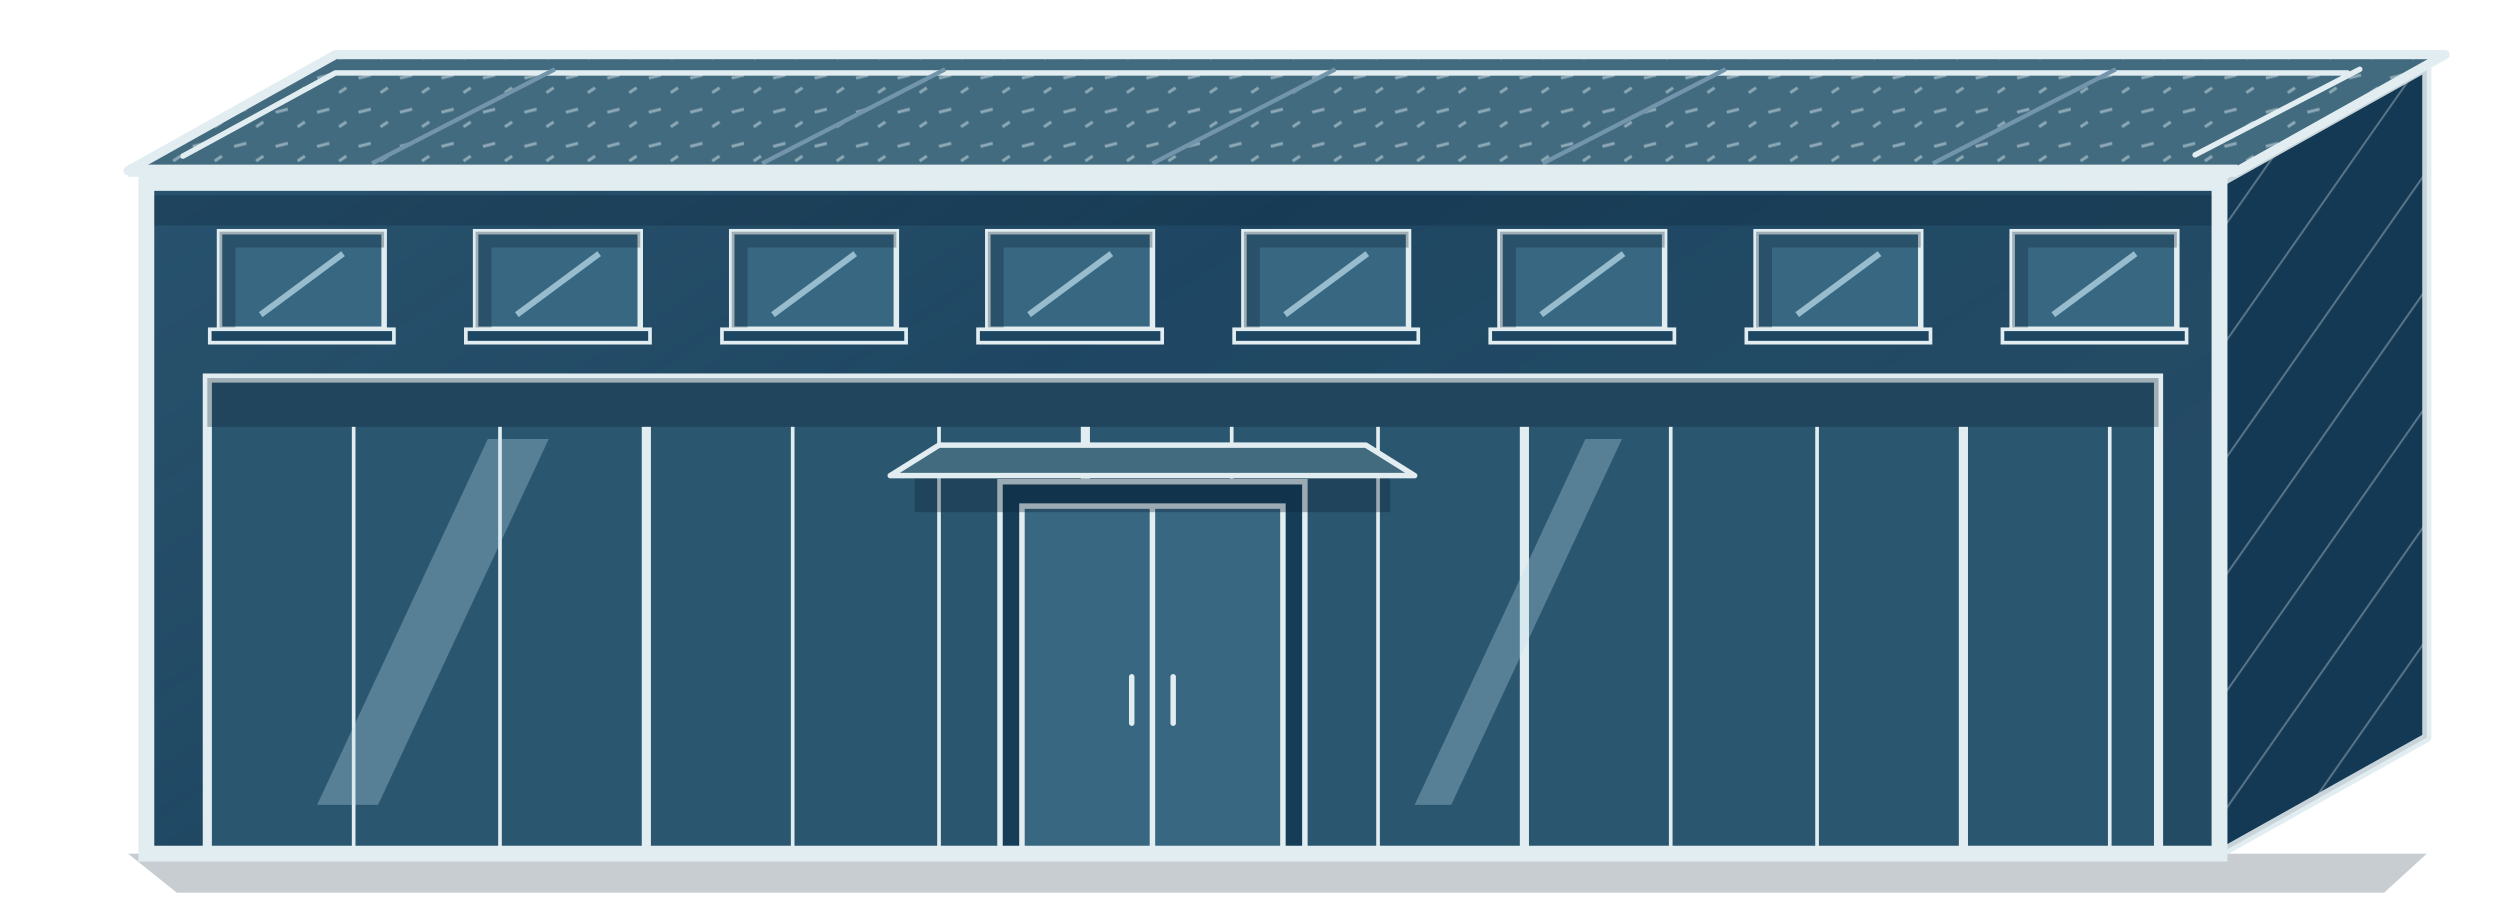
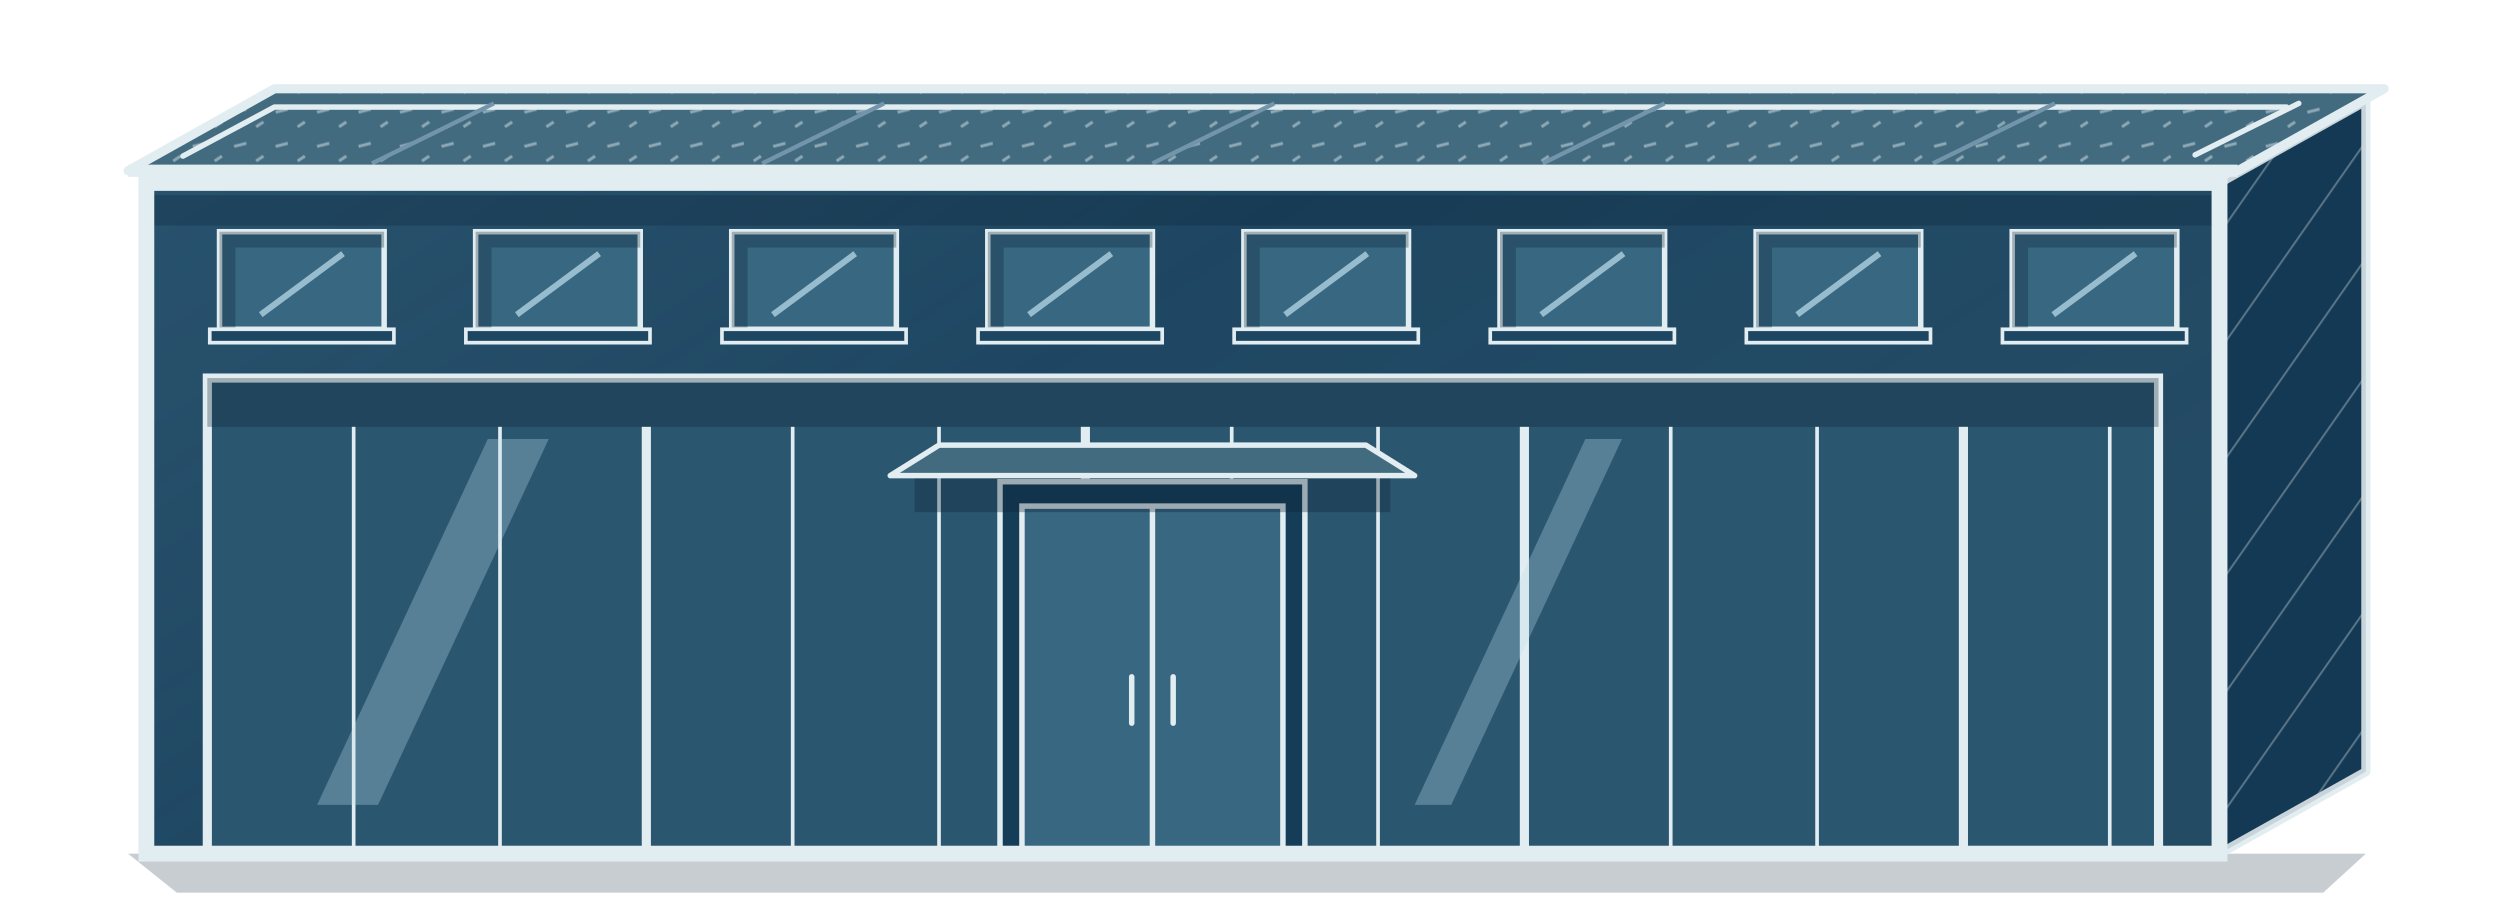
<svg xmlns="http://www.w3.org/2000/svg" viewBox="-1.2 -7 20.5 7.5" role="img" aria-label="office podium · illustrative template">
  <defs>
    <linearGradient id="podium-office-blueprint-wash" x1="0" y1="0" x2="1" y2=".5">
      <stop stop-color="#7eb4cd" stop-opacity=".8" />
      <stop offset=".45" stop-color="#b6c5c5" stop-opacity=".05" />
      <stop offset="1" stop-color="#8b9c90" stop-opacity=".45" />
    </linearGradient>
    <linearGradient id="podium-office-blueprint-leaf-wash" x1="0" y1="0" x2=".8" y2="1">
      <stop stop-color="#123958" stop-opacity=".28" />
      <stop offset=".5" stop-color="#9dbcb5" stop-opacity=".02" />
      <stop offset="1" stop-color="#9dbcb5" stop-opacity=".25" />
    </linearGradient>
    <linearGradient id="podium-office-blueprint-lamp-glow" x1="0" y1="0" x2="0" y2="1">
      <stop stop-color="#f4d477" stop-opacity=".06" />
      <stop offset=".4" stop-color="#f1d589" stop-opacity=".17" />
      <stop offset="1" stop-color="#f1d589" stop-opacity="0" />
    </linearGradient>
    <filter id="podium-office-blueprint-soft-glow" x="-50%" y="-15%" width="200%" height="140%">
      <feGaussianBlur stdDeviation=".16" />
    </filter>
    <pattern id="podium-office-blueprint-hatch" width=".55" height=".55" patternUnits="userSpaceOnUse" patternTransform="rotate(35)">
      <path d="M0,0 V.55" stroke="#e1edf0" stroke-width=".035" opacity=".35" />
    </pattern>
    <pattern id="podium-office-blueprint-roof-hatch" width=".34" height=".28" patternUnits="userSpaceOnUse">
      <path d="M.04,.08 l.1,-.025 M.22,.2 l.06,-.04" stroke="#e1edf0" stroke-width=".025" opacity=".45" />
    </pattern>
    <pattern id="podium-office-blueprint-brick" width=".9" height=".4" patternUnits="userSpaceOnUse">
      <path d="M0,.2 H.9 M0,.4 H.9 M.45,0 V.2 M0,.2 V.4" stroke="#e1edf0" stroke-width=".02" opacity=".28" />
    </pattern>
    <pattern id="podium-office-blueprint-panel" width="2.6" height="3" patternUnits="userSpaceOnUse">
      <path d="M0,0 H2.6 M0,0 V3" stroke="#e1edf0" stroke-width=".025" opacity=".16" />
    </pattern>
    <filter id="podium-office-blueprint-grain" x="0" y="0" width="100%" height="100%">
      <feTurbulence type="fractalNoise" baseFrequency=".65" numOctaves="3" stitchTiles="stitch" />
      <feColorMatrix type="saturate" values="0" />
    </filter>
  </defs>
  <g data-feature="podium-office">
-     <path d="M-.15,0 H18.7 l-.35,.32 H.25 Z" fill="#061d30" stroke="none" stroke-width="0" stroke-linecap="round" stroke-linejoin="round" opacity=".22" />
-     <path d="M17,0 V-5.5 l1.7,-0.952 V-0.952 Z" fill="#163d58" stroke="#e1edf0" stroke-width="0.075" stroke-linecap="round" stroke-linejoin="round" />
-     <path d="M17,0 V-5.5 l1.7,-0.952 V-0.952 Z" fill="url(#podium-office-blueprint-hatch)" stroke="none" stroke-width="0.075" stroke-linecap="round" stroke-linejoin="round" />
-     <path d="M17,0 V-5.5 l1.7,-0.952 V-0.952 Z" fill="#061d30" stroke="none" stroke-width="0" stroke-linecap="round" stroke-linejoin="round" opacity=".12" />
+     <path d="M-.15,0 H18.2 l-.35,.32 H.25 Z" fill="#061d30" stroke="none" stroke-width="0" stroke-linecap="round" stroke-linejoin="round" opacity=".22" />
+     <path d="M17,0 V-5.5 l1.2,-0.672 V-0.672 Z" fill="#163d58" stroke="#e1edf0" stroke-width="0.075" stroke-linecap="round" stroke-linejoin="round" />
+     <path d="M17,0 V-5.5 l1.2,-0.672 V-0.672 Z" fill="url(#podium-office-blueprint-hatch)" stroke="none" stroke-width="0.075" stroke-linecap="round" stroke-linejoin="round" />
+     <path d="M17,0 V-5.5 l1.2,-0.672 V-0.672 Z" fill="#061d30" stroke="none" stroke-width="0" stroke-linecap="round" stroke-linejoin="round" opacity=".12" />
    <rect x="0" y="-5.5" width="17" height="5.5" fill="#1d4662" stroke="none" stroke-width="0" />
    <rect x="0" y="-5.5" width="17" height="5.5" fill="url(#podium-office-blueprint-wash)" stroke="none" stroke-width="0" opacity=".13" />
    <g data-feature="closed-roof">
-       <path d="M-0.15,-5.6 l1.7,-0.952 h17.3 l-1.7,0.952 Z" fill="#426b80" stroke="#e1edf0" stroke-width="0.075" stroke-linecap="round" stroke-linejoin="round" />
-       <path d="M-0.15,-5.6 l1.7,-0.952 h17.3 l-1.7,0.952 Z" fill="url(#podium-office-blueprint-roof-hatch)" stroke="none" stroke-width="0.075" stroke-linecap="round" stroke-linejoin="round" />
-       <path d="M0.3,-5.72 l1.25,-0.682 h16.5 M16.8,-5.73 l1.35,-0.702" fill="none" stroke="#e1edf0" stroke-width="0.045" stroke-linecap="round" stroke-linejoin="round" />
-       <line x1="1.85" y1="-5.66" x2="3.35" y2="-6.432" stroke="#7395ab" stroke-width="0.035" />
-       <line x1="5.05" y1="-5.66" x2="6.55" y2="-6.432" stroke="#7395ab" stroke-width="0.035" />
-       <line x1="8.25" y1="-5.66" x2="9.75" y2="-6.432" stroke="#7395ab" stroke-width="0.035" />
-       <line x1="11.45" y1="-5.66" x2="12.95" y2="-6.432" stroke="#7395ab" stroke-width="0.035" />
-       <line x1="14.65" y1="-5.66" x2="16.15" y2="-6.432" stroke="#7395ab" stroke-width="0.035" />
+       <path d="M-0.15,-5.6 l1.2,-0.672 h17.3 l-1.2,0.672 Z" fill="#426b80" stroke="#e1edf0" stroke-width="0.075" stroke-linecap="round" stroke-linejoin="round" />
+       <path d="M-0.15,-5.6 l1.2,-0.672 h17.3 l-1.2,0.672 Z" fill="url(#podium-office-blueprint-roof-hatch)" stroke="none" stroke-width="0.075" stroke-linecap="round" stroke-linejoin="round" />
+       <path d="M0.3,-5.72 l0.75,-0.402 h16.5 M16.8,-5.73 l0.85,-0.422" fill="none" stroke="#e1edf0" stroke-width="0.045" stroke-linecap="round" stroke-linejoin="round" />
+       <line x1="1.85" y1="-5.66" x2="2.85" y2="-6.152" stroke="#7395ab" stroke-width="0.035" />
+       <line x1="5.05" y1="-5.66" x2="6.05" y2="-6.152" stroke="#7395ab" stroke-width="0.035" />
+       <line x1="8.25" y1="-5.66" x2="9.25" y2="-6.152" stroke="#7395ab" stroke-width="0.035" />
+       <line x1="11.45" y1="-5.66" x2="12.45" y2="-6.152" stroke="#7395ab" stroke-width="0.035" />
+       <line x1="14.65" y1="-5.66" x2="15.65" y2="-6.152" stroke="#7395ab" stroke-width="0.035" />
      <line x1="-0.15" y1="-5.6" x2="17.15" y2="-5.6" stroke="#e1edf0" stroke-width="0.1" />
    </g>
    <rect x="0" y="-5.4" width="17" height="0.25" fill="#061d30" stroke="none" stroke-width="0" opacity="0.25" />
    <rect x="0.5" y="-3.9" width="16" height="3.9" fill="#2b5670" stroke="#e1edf0" stroke-width="0.075" />
    <rect x="0.5" y="-3.9" width="16" height="0.4" fill="#061d30" stroke="none" stroke-width="0" opacity="0.3" />
    <line x1="1.7" y1="-3.5" x2="1.7" y2="0" stroke="#e1edf0" stroke-width="0.03" />
    <line x1="2.9" y1="-3.5" x2="2.9" y2="0" stroke="#e1edf0" stroke-width="0.03" />
    <line x1="4.1" y1="-3.5" x2="4.1" y2="0" stroke="#e1edf0" stroke-width="0.075" />
    <line x1="5.3" y1="-3.5" x2="5.3" y2="0" stroke="#e1edf0" stroke-width="0.03" />
    <line x1="6.5" y1="-3.5" x2="6.5" y2="0" stroke="#e1edf0" stroke-width="0.03" />
    <line x1="7.7" y1="-3.5" x2="7.7" y2="0" stroke="#e1edf0" stroke-width="0.075" />
    <line x1="8.9" y1="-3.5" x2="8.9" y2="0" stroke="#e1edf0" stroke-width="0.03" />
    <line x1="10.1" y1="-3.5" x2="10.1" y2="0" stroke="#e1edf0" stroke-width="0.03" />
    <line x1="11.3" y1="-3.5" x2="11.3" y2="0" stroke="#e1edf0" stroke-width="0.075" />
    <line x1="12.5" y1="-3.5" x2="12.5" y2="0" stroke="#e1edf0" stroke-width="0.03" />
    <line x1="13.7" y1="-3.5" x2="13.7" y2="0" stroke="#e1edf0" stroke-width="0.03" />
    <line x1="14.9" y1="-3.5" x2="14.9" y2="0" stroke="#e1edf0" stroke-width="0.075" />
    <line x1="16.1" y1="-3.5" x2="16.1" y2="0" stroke="#e1edf0" stroke-width="0.03" />
    <path d="M1.4,-.4 l1.4,-3 h.5 l-1.4,3Z M10.4,-.4 l1.4,-3 h.3 l-1.4,3Z" fill="#bfe0ee" stroke="none" stroke-width="0" stroke-linecap="round" stroke-linejoin="round" opacity=".3" />
    <rect x="7" y="-3.05" width="2.5" height="3.05" fill="#163d58" stroke="#e1edf0" stroke-width="0.045" />
    <rect x="7.18" y="-2.85" width="2.14" height="2.85" fill="#376781" stroke="#e1edf0" stroke-width="0.045" />
    <line x1="8.25" y1="-2.85" x2="8.25" y2="0" stroke="#e1edf0" stroke-width="0.045" />
    <path d="M8.08,-1.45 v.38 M8.42,-1.45 v.38" fill="none" stroke="#e1edf0" stroke-width="0.045" stroke-linecap="round" stroke-linejoin="round" />
    <rect x="6.3" y="-3.1" width="3.9" height="0.3" fill="#061d30" stroke="none" stroke-width="0" opacity="0.32" />
    <path d="M6.5,-3.35 h3.5 l.4,.25 H6.1Z" fill="#426b80" stroke="#e1edf0" stroke-width="0.045" stroke-linecap="round" stroke-linejoin="round" />
    <rect x="0.6" y="-5.1" width="1.35" height="0.8" fill="#376781" stroke="#e1edf0" stroke-width="0.045" />
    <path d="M0.6,-5.1 h1.35 v.13 h-1.22 V-4.3 h-.13 Z" fill="#061d30" stroke="none" stroke-width="0" stroke-linecap="round" stroke-linejoin="round" opacity=".3" />
    <line x1="0.938" y1="-4.42" x2="1.613" y2="-4.92" stroke="#bfe0ee" stroke-width="0.05" opacity=".7" />
    <rect x="0.52" y="-4.3" width="1.51" height="0.11" fill="#1d4662" stroke="#e1edf0" stroke-width="0.03" />
    <rect x="2.7" y="-5.1" width="1.35" height="0.8" fill="#376781" stroke="#e1edf0" stroke-width="0.045" />
    <path d="M2.7,-5.1 h1.35 v.13 h-1.22 V-4.3 h-.13 Z" fill="#061d30" stroke="none" stroke-width="0" stroke-linecap="round" stroke-linejoin="round" opacity=".3" />
    <line x1="3.038" y1="-4.42" x2="3.713" y2="-4.92" stroke="#bfe0ee" stroke-width="0.05" opacity=".7" />
    <rect x="2.62" y="-4.3" width="1.51" height="0.11" fill="#1d4662" stroke="#e1edf0" stroke-width="0.03" />
    <rect x="4.8" y="-5.1" width="1.35" height="0.8" fill="#376781" stroke="#e1edf0" stroke-width="0.045" />
    <path d="M4.8,-5.1 h1.35 v.13 h-1.22 V-4.3 h-.13 Z" fill="#061d30" stroke="none" stroke-width="0" stroke-linecap="round" stroke-linejoin="round" opacity=".3" />
    <line x1="5.138" y1="-4.42" x2="5.813" y2="-4.92" stroke="#bfe0ee" stroke-width="0.05" opacity=".7" />
    <rect x="4.72" y="-4.3" width="1.51" height="0.11" fill="#1d4662" stroke="#e1edf0" stroke-width="0.03" />
    <rect x="6.9" y="-5.1" width="1.35" height="0.8" fill="#376781" stroke="#e1edf0" stroke-width="0.045" />
    <path d="M6.9,-5.1 h1.35 v.13 h-1.22 V-4.3 h-.13 Z" fill="#061d30" stroke="none" stroke-width="0" stroke-linecap="round" stroke-linejoin="round" opacity=".3" />
    <line x1="7.238" y1="-4.42" x2="7.913" y2="-4.92" stroke="#bfe0ee" stroke-width="0.05" opacity=".7" />
    <rect x="6.82" y="-4.3" width="1.51" height="0.11" fill="#1d4662" stroke="#e1edf0" stroke-width="0.03" />
    <rect x="9" y="-5.1" width="1.35" height="0.8" fill="#376781" stroke="#e1edf0" stroke-width="0.045" />
    <path d="M9,-5.1 h1.35 v.13 h-1.22 V-4.3 h-.13 Z" fill="#061d30" stroke="none" stroke-width="0" stroke-linecap="round" stroke-linejoin="round" opacity=".3" />
    <line x1="9.338" y1="-4.42" x2="10.012" y2="-4.92" stroke="#bfe0ee" stroke-width="0.05" opacity=".7" />
    <rect x="8.92" y="-4.3" width="1.51" height="0.11" fill="#1d4662" stroke="#e1edf0" stroke-width="0.03" />
    <rect x="11.1" y="-5.1" width="1.35" height="0.8" fill="#376781" stroke="#e1edf0" stroke-width="0.045" />
    <path d="M11.1,-5.1 h1.35 v.13 h-1.22 V-4.3 h-.13 Z" fill="#061d30" stroke="none" stroke-width="0" stroke-linecap="round" stroke-linejoin="round" opacity=".3" />
    <line x1="11.438" y1="-4.42" x2="12.113" y2="-4.92" stroke="#bfe0ee" stroke-width="0.05" opacity=".7" />
    <rect x="11.02" y="-4.3" width="1.51" height="0.11" fill="#1d4662" stroke="#e1edf0" stroke-width="0.03" />
    <rect x="13.2" y="-5.1" width="1.35" height="0.8" fill="#376781" stroke="#e1edf0" stroke-width="0.045" />
    <path d="M13.2,-5.1 h1.35 v.13 h-1.22 V-4.3 h-.13 Z" fill="#061d30" stroke="none" stroke-width="0" stroke-linecap="round" stroke-linejoin="round" opacity=".3" />
    <line x1="13.537" y1="-4.42" x2="14.212" y2="-4.92" stroke="#bfe0ee" stroke-width="0.05" opacity=".7" />
    <rect x="13.12" y="-4.3" width="1.51" height="0.11" fill="#1d4662" stroke="#e1edf0" stroke-width="0.03" />
    <rect x="15.3" y="-5.1" width="1.35" height="0.8" fill="#376781" stroke="#e1edf0" stroke-width="0.045" />
    <path d="M15.3,-5.1 h1.35 v.13 h-1.22 V-4.3 h-.13 Z" fill="#061d30" stroke="none" stroke-width="0" stroke-linecap="round" stroke-linejoin="round" opacity=".3" />
    <line x1="15.637" y1="-4.42" x2="16.312" y2="-4.92" stroke="#bfe0ee" stroke-width="0.05" opacity=".7" />
    <rect x="15.22" y="-4.3" width="1.51" height="0.11" fill="#1d4662" stroke="#e1edf0" stroke-width="0.03" />
    <rect x="0" y="-5.5" width="17" height="5.5" fill="none" stroke="#e1edf0" stroke-width="0.13" />
  </g>
</svg>
